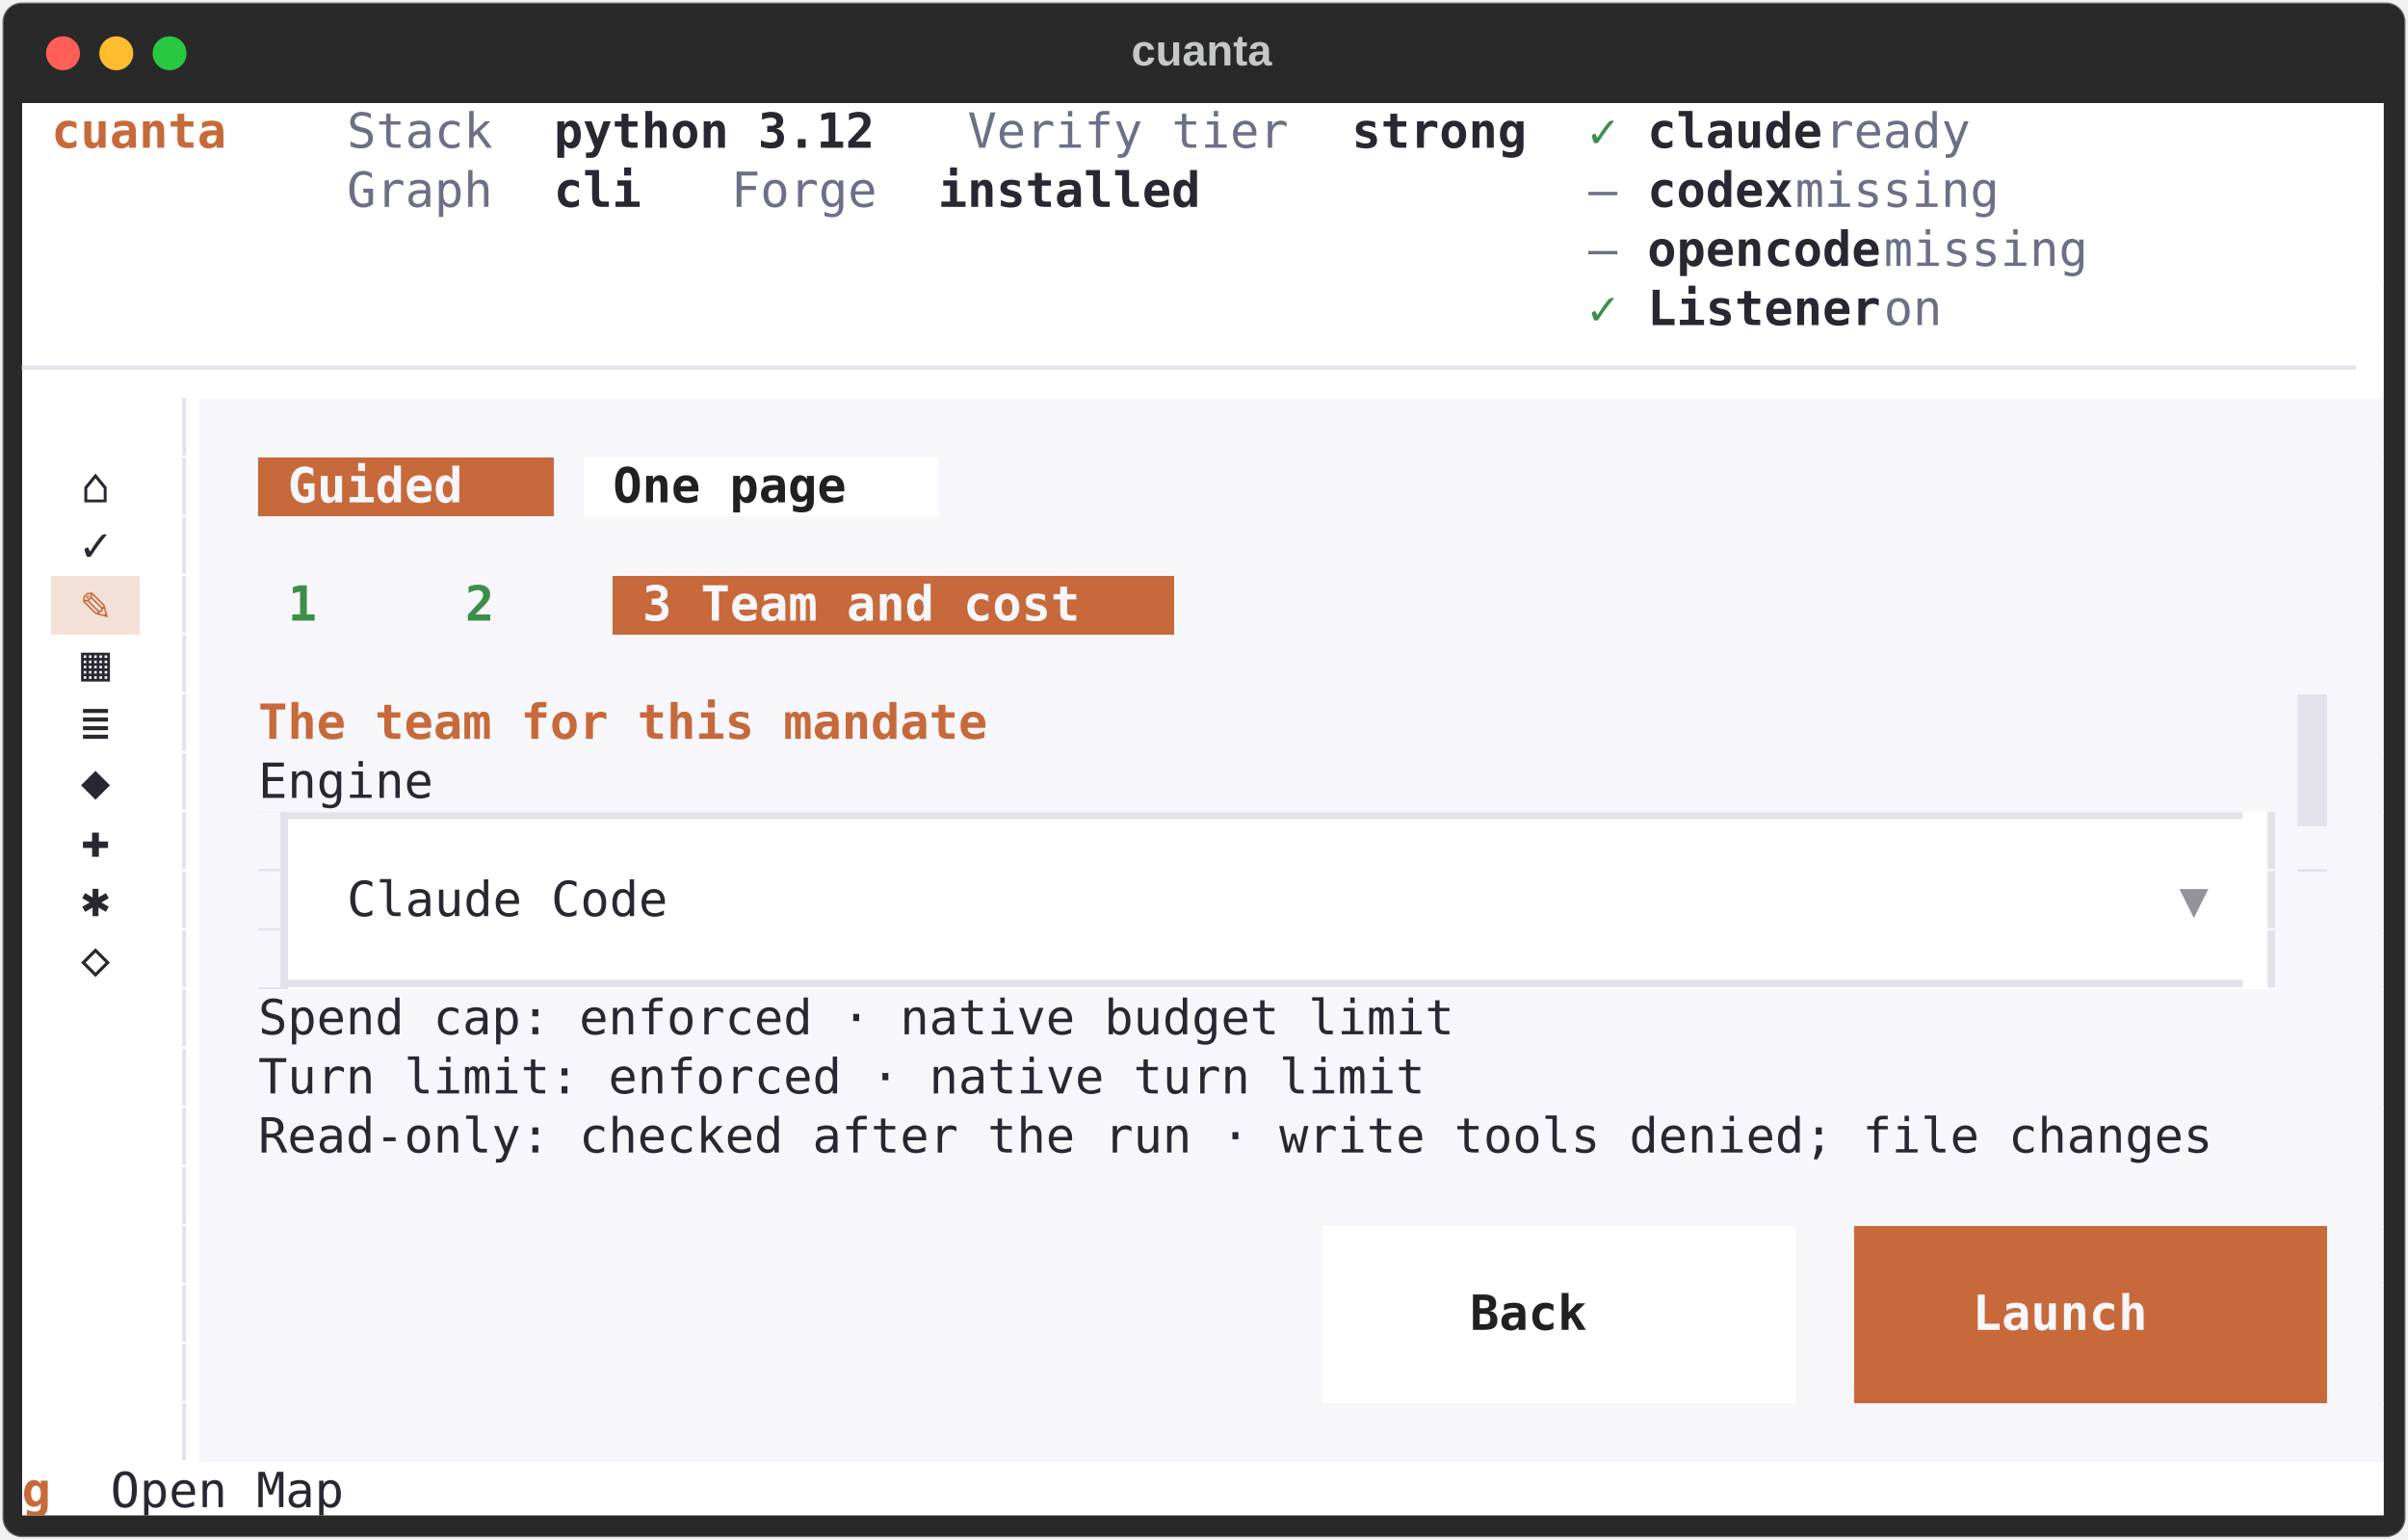
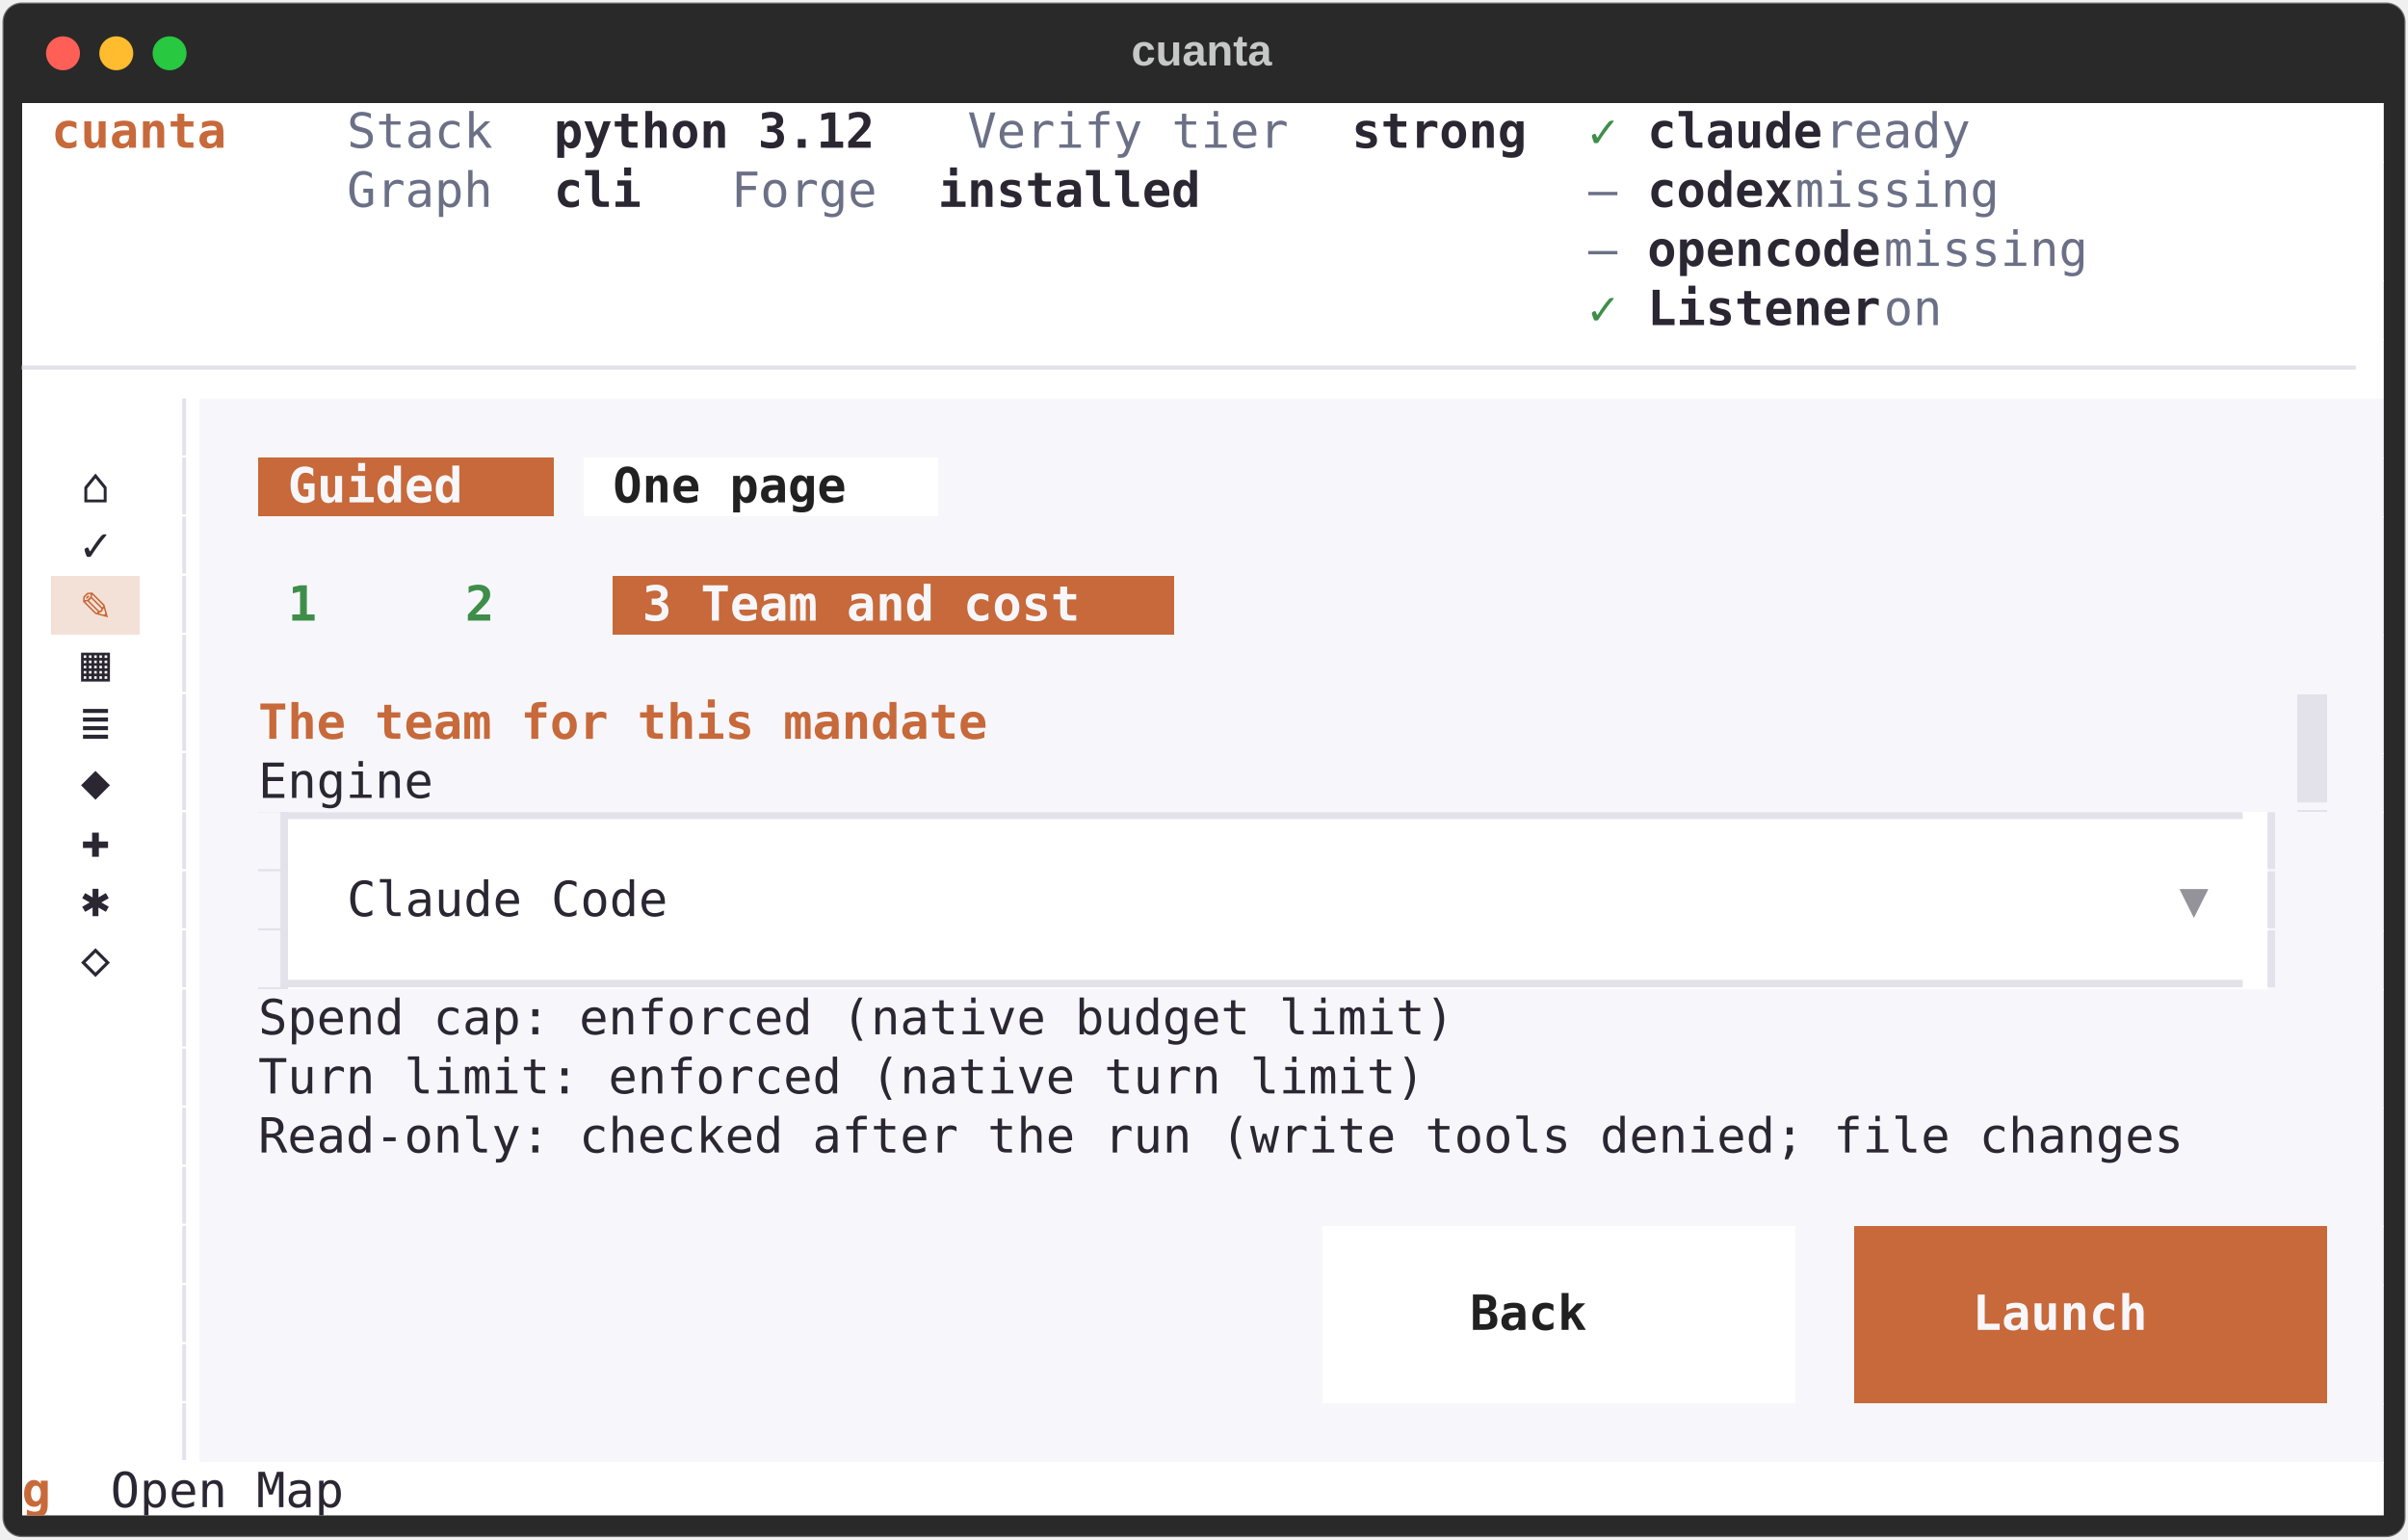
<svg xmlns="http://www.w3.org/2000/svg" class="rich-terminal" viewBox="0 0 994 635.6">
  <style>

    @font-face {
        font-family: "Fira Code";
        src: local("FiraCode-Regular"),
                url("https://cdnjs.cloudflare.com/ajax/libs/firacode/6.2.0/woff2/FiraCode-Regular.woff2") format("woff2"),
                url("https://cdnjs.cloudflare.com/ajax/libs/firacode/6.2.0/woff/FiraCode-Regular.woff") format("woff");
        font-style: normal;
        font-weight: 400;
    }
    @font-face {
        font-family: "Fira Code";
        src: local("FiraCode-Bold"),
                url("https://cdnjs.cloudflare.com/ajax/libs/firacode/6.2.0/woff2/FiraCode-Bold.woff2") format("woff2"),
                url("https://cdnjs.cloudflare.com/ajax/libs/firacode/6.2.0/woff/FiraCode-Bold.woff") format("woff");
        font-style: bold;
        font-weight: 700;
    }

    .terminal-matrix {
        font-family: Fira Code, monospace;
        font-size: 20px;
        line-height: 24.4px;
        font-variant-east-asian: full-width;
    }

    .terminal-title {
        font-size: 18px;
        font-weight: bold;
        font-family: arial;
    }

    .terminal-r1 { fill: #c5c8c6 }
.terminal-r2 { fill: #c7693a;font-weight: bold }
.terminal-r3 { fill: #6b7087 }
.terminal-r4 { fill: #2a2733;font-weight: bold }
.terminal-r5 { fill: #2a2733 }
.terminal-r6 { fill: #3e8e4a }
.terminal-r7 { fill: #e3e1ea }
.terminal-r8 { fill: #f7f7fb;font-weight: bold }
.terminal-r9 { fill: #212121;font-weight: bold }
.terminal-r10 { fill: #3e8e4a;font-weight: bold }
.terminal-r11 { fill: #f7f7fb }
.terminal-r12 { fill: #949399 }
.terminal-r13 { fill: #bf404f }
.terminal-r14 { fill: #c8693a;font-weight: bold }
    </style>
  <defs>
    <clipPath id="terminal-clip-terminal">
      <rect x="0" y="0" width="975.0" height="584.6" />
    </clipPath>
    <clipPath id="terminal-line-0">
      <rect x="0" y="1.5" width="976" height="24.65" />
    </clipPath>
    <clipPath id="terminal-line-1">
      <rect x="0" y="25.9" width="976" height="24.65" />
    </clipPath>
    <clipPath id="terminal-line-2">
      <rect x="0" y="50.3" width="976" height="24.65" />
    </clipPath>
    <clipPath id="terminal-line-3">
      <rect x="0" y="74.7" width="976" height="24.65" />
    </clipPath>
    <clipPath id="terminal-line-4">
      <rect x="0" y="99.1" width="976" height="24.65" />
    </clipPath>
    <clipPath id="terminal-line-5">
      <rect x="0" y="123.5" width="976" height="24.65" />
    </clipPath>
    <clipPath id="terminal-line-6">
      <rect x="0" y="147.9" width="976" height="24.65" />
    </clipPath>
    <clipPath id="terminal-line-7">
      <rect x="0" y="172.3" width="976" height="24.65" />
    </clipPath>
    <clipPath id="terminal-line-8">
      <rect x="0" y="196.7" width="976" height="24.65" />
    </clipPath>
    <clipPath id="terminal-line-9">
      <rect x="0" y="221.1" width="976" height="24.65" />
    </clipPath>
    <clipPath id="terminal-line-10">
      <rect x="0" y="245.5" width="976" height="24.65" />
    </clipPath>
    <clipPath id="terminal-line-11">
      <rect x="0" y="269.9" width="976" height="24.65" />
    </clipPath>
    <clipPath id="terminal-line-12">
      <rect x="0" y="294.3" width="976" height="24.65" />
    </clipPath>
    <clipPath id="terminal-line-13">
      <rect x="0" y="318.7" width="976" height="24.65" />
    </clipPath>
    <clipPath id="terminal-line-14">
      <rect x="0" y="343.1" width="976" height="24.65" />
    </clipPath>
    <clipPath id="terminal-line-15">
      <rect x="0" y="367.5" width="976" height="24.65" />
    </clipPath>
    <clipPath id="terminal-line-16">
      <rect x="0" y="391.9" width="976" height="24.65" />
    </clipPath>
    <clipPath id="terminal-line-17">
      <rect x="0" y="416.3" width="976" height="24.65" />
    </clipPath>
    <clipPath id="terminal-line-18">
      <rect x="0" y="440.7" width="976" height="24.65" />
    </clipPath>
    <clipPath id="terminal-line-19">
      <rect x="0" y="465.1" width="976" height="24.65" />
    </clipPath>
    <clipPath id="terminal-line-20">
      <rect x="0" y="489.5" width="976" height="24.65" />
    </clipPath>
    <clipPath id="terminal-line-21">
      <rect x="0" y="513.9" width="976" height="24.65" />
    </clipPath>
    <clipPath id="terminal-line-22">
      <rect x="0" y="538.3" width="976" height="24.65" />
    </clipPath>
  </defs>
  <rect fill="#292929" stroke="rgba(255,255,255,0.35)" stroke-width="1" x="1" y="1" width="992" height="633.6" rx="8" />
  <text class="terminal-title" fill="#c5c8c6" text-anchor="middle" x="496" y="27">cuanta</text>
  <g transform="translate(26,22)">
    <circle cx="0" cy="0" r="7" fill="#ff5f57" />
    <circle cx="22" cy="0" r="7" fill="#febc2e" />
    <circle cx="44" cy="0" r="7" fill="#28c840" />
  </g>
  <g transform="translate(9, 41)" clip-path="url(#terminal-clip-terminal)">
    <rect fill="#ffffff" x="0" y="1.5" width="12.2" height="24.65" shape-rendering="crispEdges" />
    <rect fill="#ffffff" x="12.2" y="1.5" width="73.2" height="24.65" shape-rendering="crispEdges" />
    <rect fill="#ffffff" x="85.4" y="1.5" width="48.8" height="24.65" shape-rendering="crispEdges" />
    <rect fill="#ffffff" x="134.2" y="1.5" width="85.4" height="24.65" shape-rendering="crispEdges" />
    <rect fill="#ffffff" x="219.6" y="1.5" width="146.4" height="24.65" shape-rendering="crispEdges" />
    <rect fill="#ffffff" x="366" y="1.5" width="24.4" height="24.65" shape-rendering="crispEdges" />
    <rect fill="#ffffff" x="390.4" y="1.5" width="158.6" height="24.65" shape-rendering="crispEdges" />
    <rect fill="#ffffff" x="549" y="1.5" width="85.4" height="24.65" shape-rendering="crispEdges" />
    <rect fill="#ffffff" x="634.4" y="1.5" width="12.2" height="24.65" shape-rendering="crispEdges" />
    <rect fill="#ffffff" x="646.6" y="1.5" width="24.4" height="24.65" shape-rendering="crispEdges" />
    <rect fill="#ffffff" x="671" y="1.5" width="73.2" height="24.65" shape-rendering="crispEdges" />
    <rect fill="#ffffff" x="744.2" y="1.5" width="85.4" height="24.65" shape-rendering="crispEdges" />
    <rect fill="#ffffff" x="829.6" y="1.5" width="146.4" height="24.65" shape-rendering="crispEdges" />
    <rect fill="#ffffff" x="0" y="25.9" width="134.2" height="24.65" shape-rendering="crispEdges" />
    <rect fill="#ffffff" x="134.2" y="25.9" width="85.4" height="24.65" shape-rendering="crispEdges" />
    <rect fill="#ffffff" x="219.6" y="25.9" width="48.8" height="24.65" shape-rendering="crispEdges" />
    <rect fill="#ffffff" x="268.4" y="25.9" width="24.4" height="24.65" shape-rendering="crispEdges" />
    <rect fill="#ffffff" x="292.8" y="25.9" width="85.4" height="24.65" shape-rendering="crispEdges" />
    <rect fill="#ffffff" x="378.2" y="25.9" width="122" height="24.65" shape-rendering="crispEdges" />
    <rect fill="#ffffff" x="500.2" y="25.9" width="146.4" height="24.65" shape-rendering="crispEdges" />
    <rect fill="#ffffff" x="646.6" y="25.9" width="24.4" height="24.65" shape-rendering="crispEdges" />
    <rect fill="#ffffff" x="671" y="25.9" width="61" height="24.65" shape-rendering="crispEdges" />
    <rect fill="#ffffff" x="732" y="25.9" width="109.8" height="24.65" shape-rendering="crispEdges" />
    <rect fill="#ffffff" x="841.8" y="25.9" width="134.2" height="24.65" shape-rendering="crispEdges" />
    <rect fill="#ffffff" x="0" y="50.3" width="134.2" height="24.65" shape-rendering="crispEdges" />
    <rect fill="#ffffff" x="134.2" y="50.3" width="512.4" height="24.65" shape-rendering="crispEdges" />
    <rect fill="#ffffff" x="646.6" y="50.3" width="24.4" height="24.65" shape-rendering="crispEdges" />
    <rect fill="#ffffff" x="671" y="50.3" width="97.6" height="24.65" shape-rendering="crispEdges" />
    <rect fill="#ffffff" x="768.6" y="50.3" width="109.8" height="24.65" shape-rendering="crispEdges" />
    <rect fill="#ffffff" x="878.4" y="50.3" width="97.6" height="24.65" shape-rendering="crispEdges" />
    <rect fill="#ffffff" x="0" y="74.7" width="134.2" height="24.65" shape-rendering="crispEdges" />
    <rect fill="#ffffff" x="134.2" y="74.7" width="512.4" height="24.65" shape-rendering="crispEdges" />
    <rect fill="#ffffff" x="646.6" y="74.7" width="24.4" height="24.65" shape-rendering="crispEdges" />
    <rect fill="#ffffff" x="671" y="74.7" width="97.6" height="24.65" shape-rendering="crispEdges" />
    <rect fill="#ffffff" x="768.6" y="74.7" width="48.8" height="24.65" shape-rendering="crispEdges" />
    <rect fill="#ffffff" x="817.4" y="74.7" width="158.6" height="24.65" shape-rendering="crispEdges" />
    <rect fill="#ffffff" x="0" y="99.1" width="976" height="24.65" shape-rendering="crispEdges" />
    <rect fill="#ffffff" x="0" y="123.5" width="61" height="24.65" shape-rendering="crispEdges" />
    <rect fill="#ffffff" x="61" y="123.5" width="12.2" height="24.65" shape-rendering="crispEdges" />
    <rect fill="#f7f7fb" x="73.2" y="123.5" width="902.8" height="24.65" shape-rendering="crispEdges" />
    <rect fill="#ffffff" x="0" y="147.9" width="24.4" height="24.65" shape-rendering="crispEdges" />
    <rect fill="#ffffff" x="24.4" y="147.9" width="12.2" height="24.65" shape-rendering="crispEdges" />
    <rect fill="#ffffff" x="36.6" y="147.9" width="24.4" height="24.65" shape-rendering="crispEdges" />
    <rect fill="#ffffff" x="61" y="147.9" width="12.2" height="24.65" shape-rendering="crispEdges" />
    <rect fill="#f7f7fb" x="73.2" y="147.9" width="24.4" height="24.65" shape-rendering="crispEdges" />
    <rect fill="#c7693a" x="97.6" y="147.9" width="12.2" height="24.65" shape-rendering="crispEdges" />
    <rect fill="#c7693a" x="109.8" y="147.9" width="97.6" height="24.65" shape-rendering="crispEdges" />
    <rect fill="#c7693a" x="207.4" y="147.9" width="12.2" height="24.65" shape-rendering="crispEdges" />
    <rect fill="#f7f7fb" x="219.6" y="147.9" width="12.2" height="24.65" shape-rendering="crispEdges" />
    <rect fill="#ffffff" x="231.8" y="147.9" width="12.2" height="24.65" shape-rendering="crispEdges" />
    <rect fill="#ffffff" x="244" y="147.9" width="122" height="24.65" shape-rendering="crispEdges" />
    <rect fill="#ffffff" x="366" y="147.9" width="12.2" height="24.65" shape-rendering="crispEdges" />
    <rect fill="#f7f7fb" x="378.2" y="147.9" width="597.8" height="24.65" shape-rendering="crispEdges" />
    <rect fill="#ffffff" x="0" y="172.3" width="24.4" height="24.65" shape-rendering="crispEdges" />
    <rect fill="#ffffff" x="24.4" y="172.3" width="12.2" height="24.65" shape-rendering="crispEdges" />
    <rect fill="#ffffff" x="36.6" y="172.3" width="24.4" height="24.65" shape-rendering="crispEdges" />
    <rect fill="#ffffff" x="61" y="172.3" width="12.2" height="24.65" shape-rendering="crispEdges" />
    <rect fill="#f7f7fb" x="73.2" y="172.3" width="902.8" height="24.65" shape-rendering="crispEdges" />
    <rect fill="#ffffff" x="0" y="196.7" width="12.2" height="24.65" shape-rendering="crispEdges" />
    <rect fill="#f3e1d7" x="12.2" y="196.7" width="12.2" height="24.65" shape-rendering="crispEdges" />
    <rect fill="#f3e1d7" x="24.4" y="196.7" width="12.2" height="24.65" shape-rendering="crispEdges" />
    <rect fill="#f3e1d7" x="36.6" y="196.7" width="12.2" height="24.65" shape-rendering="crispEdges" />
    <rect fill="#ffffff" x="48.8" y="196.7" width="12.2" height="24.65" shape-rendering="crispEdges" />
    <rect fill="#ffffff" x="61" y="196.7" width="12.2" height="24.65" shape-rendering="crispEdges" />
    <rect fill="#f7f7fb" x="73.2" y="196.7" width="36.6" height="24.65" shape-rendering="crispEdges" />
    <rect fill="#f7f7fb" x="109.8" y="196.7" width="36.6" height="24.65" shape-rendering="crispEdges" />
    <rect fill="#f7f7fb" x="146.4" y="196.7" width="36.6" height="24.65" shape-rendering="crispEdges" />
    <rect fill="#f7f7fb" x="183" y="196.7" width="36.6" height="24.65" shape-rendering="crispEdges" />
    <rect fill="#f7f7fb" x="219.6" y="196.7" width="24.4" height="24.65" shape-rendering="crispEdges" />
    <rect fill="#c7693a" x="244" y="196.7" width="12.2" height="24.65" shape-rendering="crispEdges" />
    <rect fill="#c7693a" x="256.2" y="196.7" width="207.4" height="24.65" shape-rendering="crispEdges" />
    <rect fill="#c7693a" x="463.6" y="196.7" width="12.2" height="24.65" shape-rendering="crispEdges" />
    <rect fill="#f7f7fb" x="475.8" y="196.7" width="500.2" height="24.65" shape-rendering="crispEdges" />
    <rect fill="#ffffff" x="0" y="221.1" width="24.4" height="24.65" shape-rendering="crispEdges" />
    <rect fill="#ffffff" x="24.4" y="221.1" width="12.2" height="24.65" shape-rendering="crispEdges" />
    <rect fill="#ffffff" x="36.6" y="221.1" width="24.4" height="24.65" shape-rendering="crispEdges" />
    <rect fill="#ffffff" x="61" y="221.1" width="12.2" height="24.65" shape-rendering="crispEdges" />
    <rect fill="#f7f7fb" x="73.2" y="221.1" width="902.8" height="24.65" shape-rendering="crispEdges" />
    <rect fill="#ffffff" x="0" y="245.5" width="24.4" height="24.65" shape-rendering="crispEdges" />
    <rect fill="#ffffff" x="24.4" y="245.5" width="12.2" height="24.65" shape-rendering="crispEdges" />
    <rect fill="#ffffff" x="36.6" y="245.5" width="24.4" height="24.65" shape-rendering="crispEdges" />
    <rect fill="#ffffff" x="61" y="245.5" width="12.2" height="24.65" shape-rendering="crispEdges" />
    <rect fill="#f7f7fb" x="73.2" y="245.5" width="24.4" height="24.65" shape-rendering="crispEdges" />
    <rect fill="#f7f7fb" x="97.6" y="245.5" width="305" height="24.65" shape-rendering="crispEdges" />
    <rect fill="#f7f7fb" x="402.6" y="245.5" width="536.8" height="24.65" shape-rendering="crispEdges" />
    <rect fill="#e3e1ea" x="939.4" y="245.5" width="12.2" height="24.65" shape-rendering="crispEdges" />
    <rect fill="#f7f7fb" x="951.6" y="245.5" width="24.4" height="24.65" shape-rendering="crispEdges" />
    <rect fill="#ffffff" x="0" y="269.9" width="24.4" height="24.65" shape-rendering="crispEdges" />
    <rect fill="#ffffff" x="24.4" y="269.9" width="12.2" height="24.65" shape-rendering="crispEdges" />
    <rect fill="#ffffff" x="36.6" y="269.9" width="24.4" height="24.65" shape-rendering="crispEdges" />
    <rect fill="#ffffff" x="61" y="269.9" width="12.2" height="24.65" shape-rendering="crispEdges" />
    <rect fill="#f7f7fb" x="73.2" y="269.9" width="24.4" height="24.65" shape-rendering="crispEdges" />
    <rect fill="#f7f7fb" x="97.6" y="269.9" width="73.2" height="24.65" shape-rendering="crispEdges" />
    <rect fill="#f7f7fb" x="170.8" y="269.9" width="768.6" height="24.65" shape-rendering="crispEdges" />
    <rect fill="#e3e1ea" x="939.4" y="269.9" width="12.2" height="24.65" shape-rendering="crispEdges" />
    <rect fill="#f7f7fb" x="951.6" y="269.9" width="24.4" height="24.65" shape-rendering="crispEdges" />
    <rect fill="#ffffff" x="0" y="294.3" width="24.4" height="24.65" shape-rendering="crispEdges" />
    <rect fill="#ffffff" x="24.4" y="294.3" width="12.2" height="24.65" shape-rendering="crispEdges" />
    <rect fill="#ffffff" x="36.6" y="294.3" width="24.4" height="24.65" shape-rendering="crispEdges" />
    <rect fill="#ffffff" x="61" y="294.3" width="12.2" height="24.65" shape-rendering="crispEdges" />
    <rect fill="#f7f7fb" x="73.2" y="294.3" width="24.4" height="24.65" shape-rendering="crispEdges" />
    <rect fill="#e3e1ea" x="97.6" y="294.3" width="12.2" height="24.65" shape-rendering="crispEdges" />
    <rect fill="#ffffff" x="109.8" y="294.3" width="817.4" height="24.65" shape-rendering="crispEdges" />
    <rect fill="#f7f7fb" x="927.2" y="294.3" width="12.2" height="24.65" shape-rendering="crispEdges" />
-     <rect fill="#e3e1ea" x="939.4" y="294.3" width="12.2" height="24.65" shape-rendering="crispEdges" />
+     <rect fill="#f7f7fb" x="939.4" y="294.3" width="12.2" height="24.65" shape-rendering="crispEdges" />
    <rect fill="#f7f7fb" x="951.6" y="294.3" width="24.4" height="24.65" shape-rendering="crispEdges" />
    <rect fill="#ffffff" x="0" y="318.7" width="24.4" height="24.65" shape-rendering="crispEdges" />
    <rect fill="#ffffff" x="24.4" y="318.7" width="12.2" height="24.65" shape-rendering="crispEdges" />
    <rect fill="#ffffff" x="36.6" y="318.7" width="24.4" height="24.65" shape-rendering="crispEdges" />
    <rect fill="#ffffff" x="61" y="318.7" width="12.2" height="24.65" shape-rendering="crispEdges" />
    <rect fill="#f7f7fb" x="73.2" y="318.7" width="24.4" height="24.65" shape-rendering="crispEdges" />
    <rect fill="#e3e1ea" x="97.6" y="318.7" width="12.2" height="24.65" shape-rendering="crispEdges" />
    <rect fill="#ffffff" x="109.8" y="318.7" width="24.4" height="24.65" shape-rendering="crispEdges" />
    <rect fill="#ffffff" x="134.2" y="318.7" width="134.2" height="24.65" shape-rendering="crispEdges" />
    <rect fill="#ffffff" x="268.4" y="318.7" width="622.2" height="24.65" shape-rendering="crispEdges" />
    <rect fill="#ffffff" x="890.6" y="318.7" width="12.2" height="24.65" shape-rendering="crispEdges" />
    <rect fill="#ffffff" x="902.8" y="318.7" width="24.4" height="24.65" shape-rendering="crispEdges" />
    <rect fill="#f7f7fb" x="927.2" y="318.7" width="12.2" height="24.65" shape-rendering="crispEdges" />
    <rect fill="#f7f7fb" x="939.4" y="318.7" width="12.2" height="24.65" shape-rendering="crispEdges" />
    <rect fill="#f7f7fb" x="951.6" y="318.7" width="24.4" height="24.65" shape-rendering="crispEdges" />
    <rect fill="#ffffff" x="0" y="343.1" width="24.4" height="24.65" shape-rendering="crispEdges" />
    <rect fill="#ffffff" x="24.4" y="343.1" width="12.2" height="24.65" shape-rendering="crispEdges" />
    <rect fill="#ffffff" x="36.6" y="343.1" width="24.4" height="24.65" shape-rendering="crispEdges" />
    <rect fill="#ffffff" x="61" y="343.1" width="12.2" height="24.65" shape-rendering="crispEdges" />
    <rect fill="#f7f7fb" x="73.2" y="343.1" width="24.4" height="24.65" shape-rendering="crispEdges" />
    <rect fill="#e3e1ea" x="97.6" y="343.1" width="12.2" height="24.65" shape-rendering="crispEdges" />
    <rect fill="#ffffff" x="109.8" y="343.1" width="817.4" height="24.65" shape-rendering="crispEdges" />
    <rect fill="#f7f7fb" x="927.2" y="343.1" width="12.2" height="24.65" shape-rendering="crispEdges" />
    <rect fill="#f7f7fb" x="939.4" y="343.1" width="12.2" height="24.65" shape-rendering="crispEdges" />
    <rect fill="#f7f7fb" x="951.6" y="343.1" width="24.4" height="24.65" shape-rendering="crispEdges" />
    <rect fill="#ffffff" x="0" y="367.5" width="61" height="24.65" shape-rendering="crispEdges" />
    <rect fill="#ffffff" x="61" y="367.5" width="12.2" height="24.65" shape-rendering="crispEdges" />
    <rect fill="#f7f7fb" x="73.2" y="367.5" width="24.4" height="24.65" shape-rendering="crispEdges" />
    <rect fill="#f7f7fb" x="97.6" y="367.5" width="500.2" height="24.65" shape-rendering="crispEdges" />
    <rect fill="#f7f7fb" x="597.8" y="367.5" width="341.6" height="24.65" shape-rendering="crispEdges" />
    <rect fill="#f7f7fb" x="939.4" y="367.5" width="12.2" height="24.65" shape-rendering="crispEdges" />
    <rect fill="#f7f7fb" x="951.6" y="367.5" width="24.4" height="24.65" shape-rendering="crispEdges" />
    <rect fill="#ffffff" x="0" y="391.9" width="61" height="24.65" shape-rendering="crispEdges" />
    <rect fill="#ffffff" x="61" y="391.9" width="12.2" height="24.65" shape-rendering="crispEdges" />
    <rect fill="#f7f7fb" x="73.2" y="391.9" width="24.4" height="24.65" shape-rendering="crispEdges" />
    <rect fill="#f7f7fb" x="97.6" y="391.9" width="488" height="24.65" shape-rendering="crispEdges" />
    <rect fill="#f7f7fb" x="585.6" y="391.9" width="353.8" height="24.65" shape-rendering="crispEdges" />
    <rect fill="#f7f7fb" x="939.4" y="391.9" width="12.2" height="24.65" shape-rendering="crispEdges" />
    <rect fill="#f7f7fb" x="951.6" y="391.9" width="24.4" height="24.65" shape-rendering="crispEdges" />
    <rect fill="#ffffff" x="0" y="416.3" width="61" height="24.65" shape-rendering="crispEdges" />
    <rect fill="#ffffff" x="61" y="416.3" width="12.2" height="24.65" shape-rendering="crispEdges" />
    <rect fill="#f7f7fb" x="73.2" y="416.3" width="24.4" height="24.65" shape-rendering="crispEdges" />
-     <rect fill="#f7f7fb" x="97.6" y="416.3" width="817.4" height="24.65" shape-rendering="crispEdges" />
-     <rect fill="#f7f7fb" x="915" y="416.3" width="24.4" height="24.65" shape-rendering="crispEdges" />
+     <rect fill="#f7f7fb" x="97.6" y="416.3" width="805.2" height="24.65" shape-rendering="crispEdges" />
+     <rect fill="#f7f7fb" x="902.8" y="416.3" width="36.6" height="24.65" shape-rendering="crispEdges" />
    <rect fill="#f7f7fb" x="939.4" y="416.3" width="12.2" height="24.65" shape-rendering="crispEdges" />
    <rect fill="#f7f7fb" x="951.6" y="416.3" width="24.4" height="24.65" shape-rendering="crispEdges" />
    <rect fill="#ffffff" x="0" y="440.7" width="61" height="24.65" shape-rendering="crispEdges" />
    <rect fill="#ffffff" x="61" y="440.7" width="12.2" height="24.65" shape-rendering="crispEdges" />
    <rect fill="#f7f7fb" x="73.2" y="440.7" width="24.4" height="24.65" shape-rendering="crispEdges" />
    <rect fill="#f7f7fb" x="97.6" y="440.7" width="0" height="24.65" shape-rendering="crispEdges" />
    <rect fill="#f7f7fb" x="97.6" y="440.7" width="878.4" height="24.65" shape-rendering="crispEdges" />
    <rect fill="#ffffff" x="0" y="465.1" width="61" height="24.65" shape-rendering="crispEdges" />
    <rect fill="#ffffff" x="61" y="465.1" width="12.2" height="24.65" shape-rendering="crispEdges" />
    <rect fill="#f7f7fb" x="73.2" y="465.1" width="463.6" height="24.65" shape-rendering="crispEdges" />
    <rect fill="#ffffff" x="536.8" y="465.1" width="195.2" height="24.65" shape-rendering="crispEdges" />
    <rect fill="#f7f7fb" x="732" y="465.1" width="24.4" height="24.65" shape-rendering="crispEdges" />
    <rect fill="#c7693a" x="756.4" y="465.1" width="195.2" height="24.65" shape-rendering="crispEdges" />
    <rect fill="#f7f7fb" x="951.6" y="465.1" width="24.4" height="24.65" shape-rendering="crispEdges" />
    <rect fill="#ffffff" x="0" y="489.5" width="61" height="24.65" shape-rendering="crispEdges" />
    <rect fill="#ffffff" x="61" y="489.5" width="12.2" height="24.65" shape-rendering="crispEdges" />
    <rect fill="#f7f7fb" x="73.2" y="489.5" width="463.6" height="24.65" shape-rendering="crispEdges" />
    <rect fill="#ffffff" x="536.8" y="489.5" width="61" height="24.65" shape-rendering="crispEdges" />
    <rect fill="#ffffff" x="597.8" y="489.5" width="73.2" height="24.65" shape-rendering="crispEdges" />
    <rect fill="#ffffff" x="671" y="489.5" width="61" height="24.65" shape-rendering="crispEdges" />
    <rect fill="#f7f7fb" x="732" y="489.5" width="24.4" height="24.65" shape-rendering="crispEdges" />
    <rect fill="#c7693a" x="756.4" y="489.5" width="48.8" height="24.65" shape-rendering="crispEdges" />
    <rect fill="#c7693a" x="805.2" y="489.5" width="97.6" height="24.65" shape-rendering="crispEdges" />
    <rect fill="#c7693a" x="902.8" y="489.5" width="48.8" height="24.65" shape-rendering="crispEdges" />
    <rect fill="#f7f7fb" x="951.6" y="489.5" width="24.4" height="24.65" shape-rendering="crispEdges" />
    <rect fill="#ffffff" x="0" y="513.9" width="61" height="24.65" shape-rendering="crispEdges" />
    <rect fill="#ffffff" x="61" y="513.9" width="12.2" height="24.65" shape-rendering="crispEdges" />
    <rect fill="#f7f7fb" x="73.2" y="513.9" width="463.6" height="24.65" shape-rendering="crispEdges" />
    <rect fill="#ffffff" x="536.8" y="513.9" width="195.2" height="24.65" shape-rendering="crispEdges" />
    <rect fill="#f7f7fb" x="732" y="513.9" width="24.4" height="24.65" shape-rendering="crispEdges" />
    <rect fill="#c7693a" x="756.4" y="513.9" width="195.2" height="24.65" shape-rendering="crispEdges" />
    <rect fill="#f7f7fb" x="951.6" y="513.9" width="24.4" height="24.65" shape-rendering="crispEdges" />
    <rect fill="#ffffff" x="0" y="538.3" width="61" height="24.65" shape-rendering="crispEdges" />
    <rect fill="#ffffff" x="61" y="538.3" width="12.2" height="24.65" shape-rendering="crispEdges" />
    <rect fill="#f7f7fb" x="73.2" y="538.3" width="902.8" height="24.65" shape-rendering="crispEdges" />
    <rect fill="#ffffff" x="0" y="562.7" width="36.6" height="24.65" shape-rendering="crispEdges" />
    <rect fill="#ffffff" x="36.6" y="562.7" width="109.8" height="24.65" shape-rendering="crispEdges" />
    <rect fill="#ffffff" x="146.4" y="562.7" width="829.6" height="24.65" shape-rendering="crispEdges" />
    <g class="terminal-matrix">
      <text class="terminal-r2" x="12.2" y="20" textLength="73.2" clip-path="url(#terminal-line-0)">cuanta</text>
      <text class="terminal-r3" x="134.2" y="20" textLength="85.4" clip-path="url(#terminal-line-0)"> Stack </text>
      <text class="terminal-r4" x="219.6" y="20" textLength="146.4" clip-path="url(#terminal-line-0)">python 3.12 </text>
      <text class="terminal-r3" x="390.4" y="20" textLength="158.6" clip-path="url(#terminal-line-0)"> Verify tier </text>
      <text class="terminal-r4" x="549" y="20" textLength="85.4" clip-path="url(#terminal-line-0)">strong </text>
      <text class="terminal-r6" x="646.6" y="20" textLength="24.4" clip-path="url(#terminal-line-0)">✓ </text>
      <text class="terminal-r4" x="671" y="20" textLength="73.2" clip-path="url(#terminal-line-0)">claude</text>
      <text class="terminal-r3" x="744.2" y="20" textLength="85.4" clip-path="url(#terminal-line-0)">  ready</text>
      <text class="terminal-r1" x="976" y="20" textLength="12.2" clip-path="url(#terminal-line-0)">
</text>
      <text class="terminal-r3" x="134.2" y="44.4" textLength="85.4" clip-path="url(#terminal-line-1)"> Graph </text>
      <text class="terminal-r4" x="219.6" y="44.4" textLength="48.8" clip-path="url(#terminal-line-1)">cli </text>
      <text class="terminal-r3" x="292.8" y="44.4" textLength="85.4" clip-path="url(#terminal-line-1)"> Forge </text>
      <text class="terminal-r4" x="378.2" y="44.4" textLength="122" clip-path="url(#terminal-line-1)">installed </text>
      <text class="terminal-r3" x="646.6" y="44.4" textLength="24.4" clip-path="url(#terminal-line-1)">– </text>
      <text class="terminal-r4" x="671" y="44.4" textLength="61" clip-path="url(#terminal-line-1)">codex</text>
      <text class="terminal-r3" x="732" y="44.4" textLength="109.8" clip-path="url(#terminal-line-1)">  missing</text>
      <text class="terminal-r1" x="976" y="44.4" textLength="12.2" clip-path="url(#terminal-line-1)">
</text>
      <text class="terminal-r3" x="646.6" y="68.8" textLength="24.4" clip-path="url(#terminal-line-2)">– </text>
      <text class="terminal-r4" x="671" y="68.8" textLength="97.6" clip-path="url(#terminal-line-2)">opencode</text>
      <text class="terminal-r3" x="768.6" y="68.8" textLength="109.8" clip-path="url(#terminal-line-2)">  missing</text>
      <text class="terminal-r1" x="976" y="68.8" textLength="12.2" clip-path="url(#terminal-line-2)">
</text>
      <text class="terminal-r6" x="646.6" y="93.2" textLength="24.4" clip-path="url(#terminal-line-3)">✓ </text>
      <text class="terminal-r4" x="671" y="93.2" textLength="97.6" clip-path="url(#terminal-line-3)">Listener</text>
      <text class="terminal-r3" x="768.6" y="93.2" textLength="48.8" clip-path="url(#terminal-line-3)">  on</text>
      <text class="terminal-r1" x="976" y="93.2" textLength="12.2" clip-path="url(#terminal-line-3)">
</text>
      <text class="terminal-r7" x="0" y="117.6" textLength="976" clip-path="url(#terminal-line-4)">────────────────────────────────────────────────────────────────────────────────</text>
      <text class="terminal-r1" x="976" y="117.6" textLength="12.2" clip-path="url(#terminal-line-4)">
</text>
      <text class="terminal-r7" x="61" y="142" textLength="12.2" clip-path="url(#terminal-line-5)">│</text>
      <text class="terminal-r1" x="976" y="142" textLength="12.2" clip-path="url(#terminal-line-5)">
</text>
      <text class="terminal-r5" x="24.4" y="166.4" textLength="12.2" clip-path="url(#terminal-line-6)">⌂</text>
      <text class="terminal-r7" x="61" y="166.4" textLength="12.2" clip-path="url(#terminal-line-6)">│</text>
      <text class="terminal-r8" x="109.8" y="166.4" textLength="97.6" clip-path="url(#terminal-line-6)"> Guided </text>
      <text class="terminal-r9" x="244" y="166.4" textLength="122" clip-path="url(#terminal-line-6)"> One page </text>
      <text class="terminal-r1" x="976" y="166.4" textLength="12.2" clip-path="url(#terminal-line-6)">
</text>
      <text class="terminal-r5" x="24.4" y="190.8" textLength="12.2" clip-path="url(#terminal-line-7)">✓</text>
      <text class="terminal-r7" x="61" y="190.8" textLength="12.2" clip-path="url(#terminal-line-7)">│</text>
      <text class="terminal-r1" x="976" y="190.8" textLength="12.2" clip-path="url(#terminal-line-7)">
</text>
      <text class="terminal-r2" x="24.4" y="215.2" textLength="12.2" clip-path="url(#terminal-line-8)">✎</text>
      <text class="terminal-r7" x="61" y="215.2" textLength="12.2" clip-path="url(#terminal-line-8)">│</text>
      <text class="terminal-r10" x="109.8" y="215.2" textLength="36.6" clip-path="url(#terminal-line-8)"> 1 </text>
      <text class="terminal-r10" x="183" y="215.2" textLength="36.6" clip-path="url(#terminal-line-8)"> 2 </text>
      <text class="terminal-r8" x="256.2" y="215.2" textLength="207.4" clip-path="url(#terminal-line-8)"> 3 Team and cost </text>
      <text class="terminal-r1" x="976" y="215.2" textLength="12.2" clip-path="url(#terminal-line-8)">
</text>
      <text class="terminal-r5" x="24.4" y="239.6" textLength="12.2" clip-path="url(#terminal-line-9)">▦</text>
      <text class="terminal-r7" x="61" y="239.6" textLength="12.2" clip-path="url(#terminal-line-9)">│</text>
      <text class="terminal-r1" x="976" y="239.6" textLength="12.2" clip-path="url(#terminal-line-9)">
</text>
      <text class="terminal-r5" x="24.4" y="264" textLength="12.2" clip-path="url(#terminal-line-10)">≣</text>
      <text class="terminal-r7" x="61" y="264" textLength="12.2" clip-path="url(#terminal-line-10)">│</text>
      <text class="terminal-r2" x="97.6" y="264" textLength="305" clip-path="url(#terminal-line-10)">The team for this mandate</text>
      <text class="terminal-r1" x="976" y="264" textLength="12.2" clip-path="url(#terminal-line-10)">
</text>
      <text class="terminal-r5" x="24.4" y="288.4" textLength="12.2" clip-path="url(#terminal-line-11)">◆</text>
      <text class="terminal-r7" x="61" y="288.4" textLength="12.2" clip-path="url(#terminal-line-11)">│</text>
      <text class="terminal-r5" x="97.6" y="288.4" textLength="73.2" clip-path="url(#terminal-line-11)">Engine</text>
+       <text class="terminal-r11" x="939.4" y="288.4" textLength="12.2" clip-path="url(#terminal-line-11)">▁</text>
      <text class="terminal-r1" x="976" y="288.4" textLength="12.2" clip-path="url(#terminal-line-11)">
</text>
      <text class="terminal-r5" x="24.4" y="312.8" textLength="12.2" clip-path="url(#terminal-line-12)">✚</text>
      <text class="terminal-r7" x="61" y="312.8" textLength="12.2" clip-path="url(#terminal-line-12)">│</text>
      <text class="terminal-r11" x="97.6" y="312.8" textLength="12.2" clip-path="url(#terminal-line-12)">▊</text>
      <text class="terminal-r7" x="109.8" y="312.8" textLength="817.4" clip-path="url(#terminal-line-12)">▔▔▔▔▔▔▔▔▔▔▔▔▔▔▔▔▔▔▔▔▔▔▔▔▔▔▔▔▔▔▔▔▔▔▔▔▔▔▔▔▔▔▔▔▔▔▔▔▔▔▔▔▔▔▔▔▔▔▔▔▔▔▔▔▔▔▔</text>
      <text class="terminal-r7" x="927.2" y="312.8" textLength="12.2" clip-path="url(#terminal-line-12)">▎</text>
-       <text class="terminal-r11" x="939.4" y="312.8" textLength="12.2" clip-path="url(#terminal-line-12)">▆</text>
      <text class="terminal-r1" x="976" y="312.8" textLength="12.2" clip-path="url(#terminal-line-12)">
</text>
      <text class="terminal-r5" x="24.4" y="337.2" textLength="12.2" clip-path="url(#terminal-line-13)">✱</text>
      <text class="terminal-r7" x="61" y="337.2" textLength="12.2" clip-path="url(#terminal-line-13)">│</text>
      <text class="terminal-r11" x="97.6" y="337.2" textLength="12.2" clip-path="url(#terminal-line-13)">▊</text>
      <text class="terminal-r5" x="134.2" y="337.2" textLength="134.2" clip-path="url(#terminal-line-13)">Claude Code</text>
      <text class="terminal-r12" x="890.6" y="337.2" textLength="12.2" clip-path="url(#terminal-line-13)">▼</text>
      <text class="terminal-r7" x="927.2" y="337.2" textLength="12.2" clip-path="url(#terminal-line-13)">▎</text>
      <text class="terminal-r1" x="976" y="337.2" textLength="12.2" clip-path="url(#terminal-line-13)">
</text>
      <text class="terminal-r5" x="24.4" y="361.6" textLength="12.2" clip-path="url(#terminal-line-14)">◇</text>
      <text class="terminal-r7" x="61" y="361.6" textLength="12.2" clip-path="url(#terminal-line-14)">│</text>
      <text class="terminal-r11" x="97.6" y="361.6" textLength="12.2" clip-path="url(#terminal-line-14)">▊</text>
      <text class="terminal-r7" x="109.8" y="361.6" textLength="817.4" clip-path="url(#terminal-line-14)">▁▁▁▁▁▁▁▁▁▁▁▁▁▁▁▁▁▁▁▁▁▁▁▁▁▁▁▁▁▁▁▁▁▁▁▁▁▁▁▁▁▁▁▁▁▁▁▁▁▁▁▁▁▁▁▁▁▁▁▁▁▁▁▁▁▁▁</text>
      <text class="terminal-r7" x="927.2" y="361.6" textLength="12.2" clip-path="url(#terminal-line-14)">▎</text>
      <text class="terminal-r1" x="976" y="361.6" textLength="12.2" clip-path="url(#terminal-line-14)">
</text>
      <text class="terminal-r7" x="61" y="386" textLength="12.2" clip-path="url(#terminal-line-15)">│</text>
-       <text class="terminal-r5" x="97.6" y="386" textLength="500.2" clip-path="url(#terminal-line-15)">Spend cap: enforced · native budget limit</text>
+       <text class="terminal-r5" x="97.6" y="386" textLength="500.2" clip-path="url(#terminal-line-15)">Spend cap: enforced (native budget limit)</text>
      <text class="terminal-r1" x="976" y="386" textLength="12.2" clip-path="url(#terminal-line-15)">
</text>
      <text class="terminal-r7" x="61" y="410.4" textLength="12.2" clip-path="url(#terminal-line-16)">│</text>
-       <text class="terminal-r5" x="97.6" y="410.4" textLength="488" clip-path="url(#terminal-line-16)">Turn limit: enforced · native turn limit</text>
+       <text class="terminal-r5" x="97.6" y="410.4" textLength="488" clip-path="url(#terminal-line-16)">Turn limit: enforced (native turn limit)</text>
      <text class="terminal-r1" x="976" y="410.4" textLength="12.2" clip-path="url(#terminal-line-16)">
</text>
      <text class="terminal-r7" x="61" y="434.8" textLength="12.2" clip-path="url(#terminal-line-17)">│</text>
-       <text class="terminal-r5" x="97.6" y="434.8" textLength="817.4" clip-path="url(#terminal-line-17)">Read-only: checked after the run · write tools denied; file changes</text>
+       <text class="terminal-r5" x="97.6" y="434.8" textLength="805.2" clip-path="url(#terminal-line-17)">Read-only: checked after the run (write tools denied; file changes</text>
      <text class="terminal-r1" x="976" y="434.8" textLength="12.2" clip-path="url(#terminal-line-17)">
</text>
      <text class="terminal-r7" x="61" y="459.2" textLength="12.2" clip-path="url(#terminal-line-18)">│</text>
      <text class="terminal-r1" x="976" y="459.2" textLength="12.2" clip-path="url(#terminal-line-18)">
</text>
      <text class="terminal-r7" x="61" y="483.6" textLength="12.2" clip-path="url(#terminal-line-19)">│</text>
      <text class="terminal-r1" x="976" y="483.6" textLength="12.2" clip-path="url(#terminal-line-19)">
</text>
      <text class="terminal-r7" x="61" y="508" textLength="12.2" clip-path="url(#terminal-line-20)">│</text>
      <text class="terminal-r9" x="597.8" y="508" textLength="73.2" clip-path="url(#terminal-line-20)"> Back </text>
      <text class="terminal-r8" x="805.2" y="508" textLength="97.6" clip-path="url(#terminal-line-20)"> Launch </text>
      <text class="terminal-r1" x="976" y="508" textLength="12.2" clip-path="url(#terminal-line-20)">
</text>
      <text class="terminal-r7" x="61" y="532.4" textLength="12.2" clip-path="url(#terminal-line-21)">│</text>
      <text class="terminal-r1" x="976" y="532.4" textLength="12.2" clip-path="url(#terminal-line-21)">
</text>
      <text class="terminal-r7" x="61" y="556.8" textLength="12.2" clip-path="url(#terminal-line-22)">│</text>
      <text class="terminal-r1" x="976" y="556.8" textLength="12.2" clip-path="url(#terminal-line-22)">
</text>
      <text class="terminal-r14" x="0" y="581.2" textLength="36.6" clip-path="url(#terminal-line-23)"> g </text>
      <text class="terminal-r5" x="36.6" y="581.2" textLength="109.8" clip-path="url(#terminal-line-23)">Open Map </text>
    </g>
  </g>
</svg>
